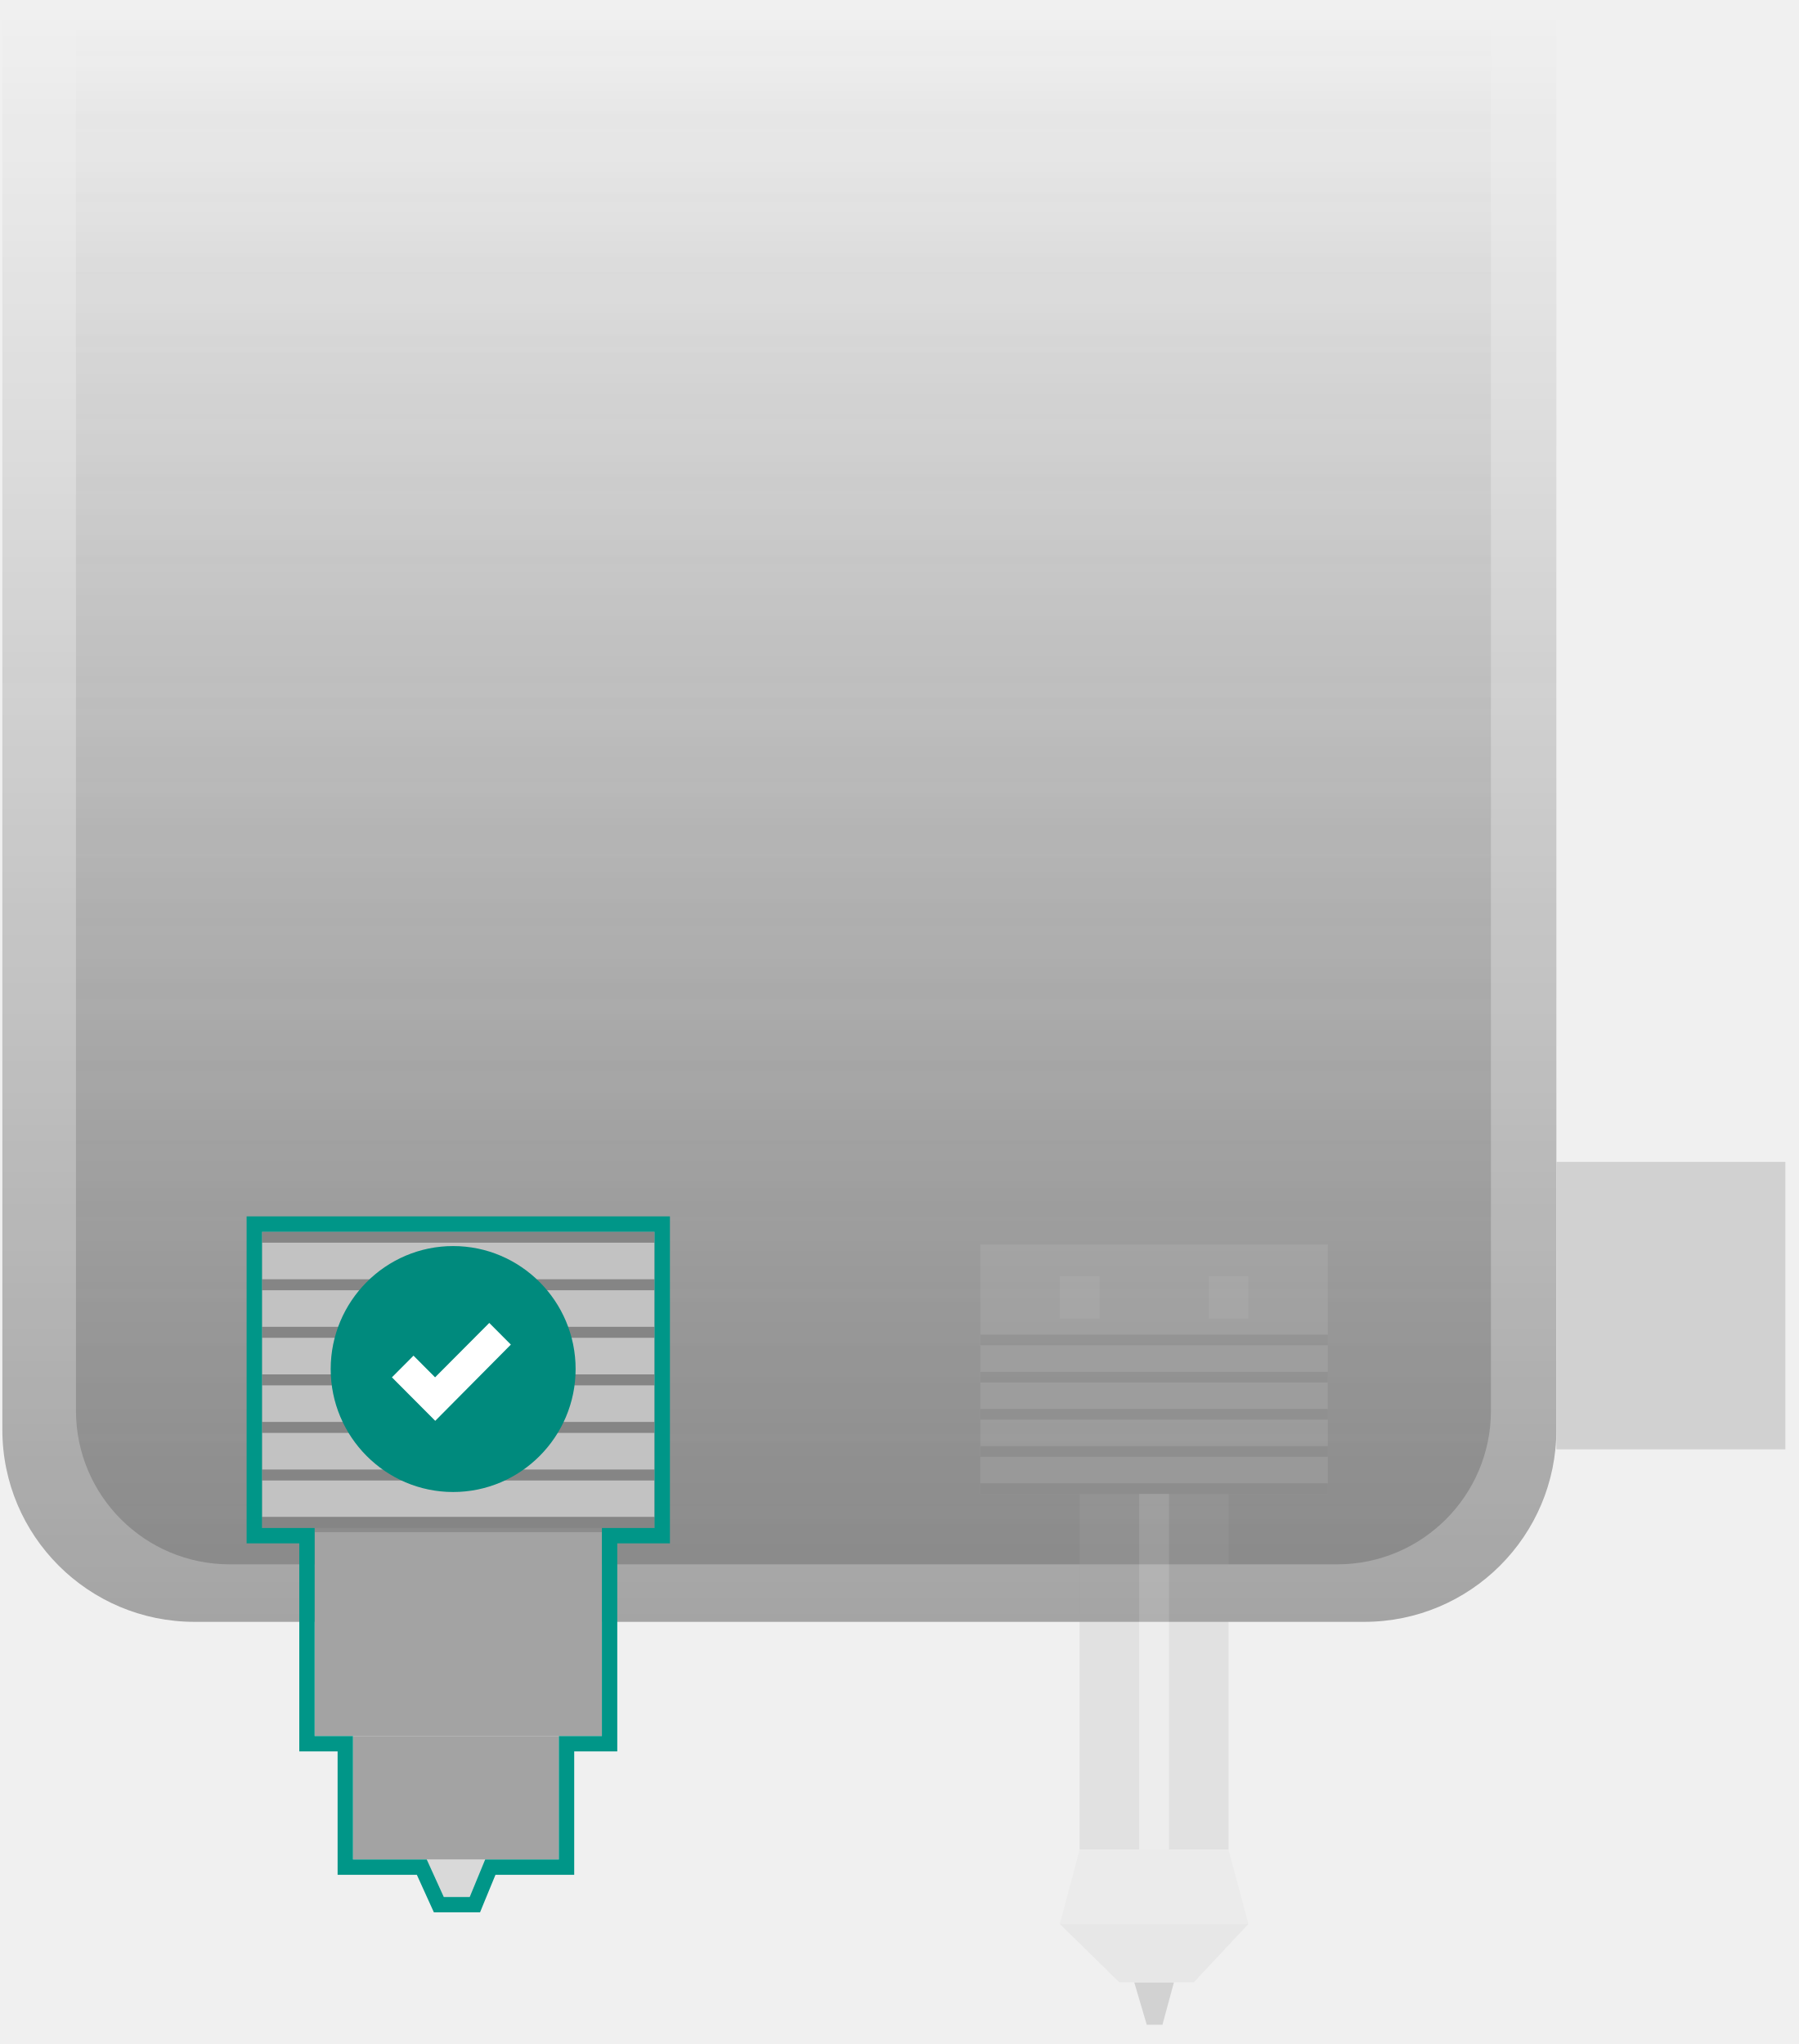
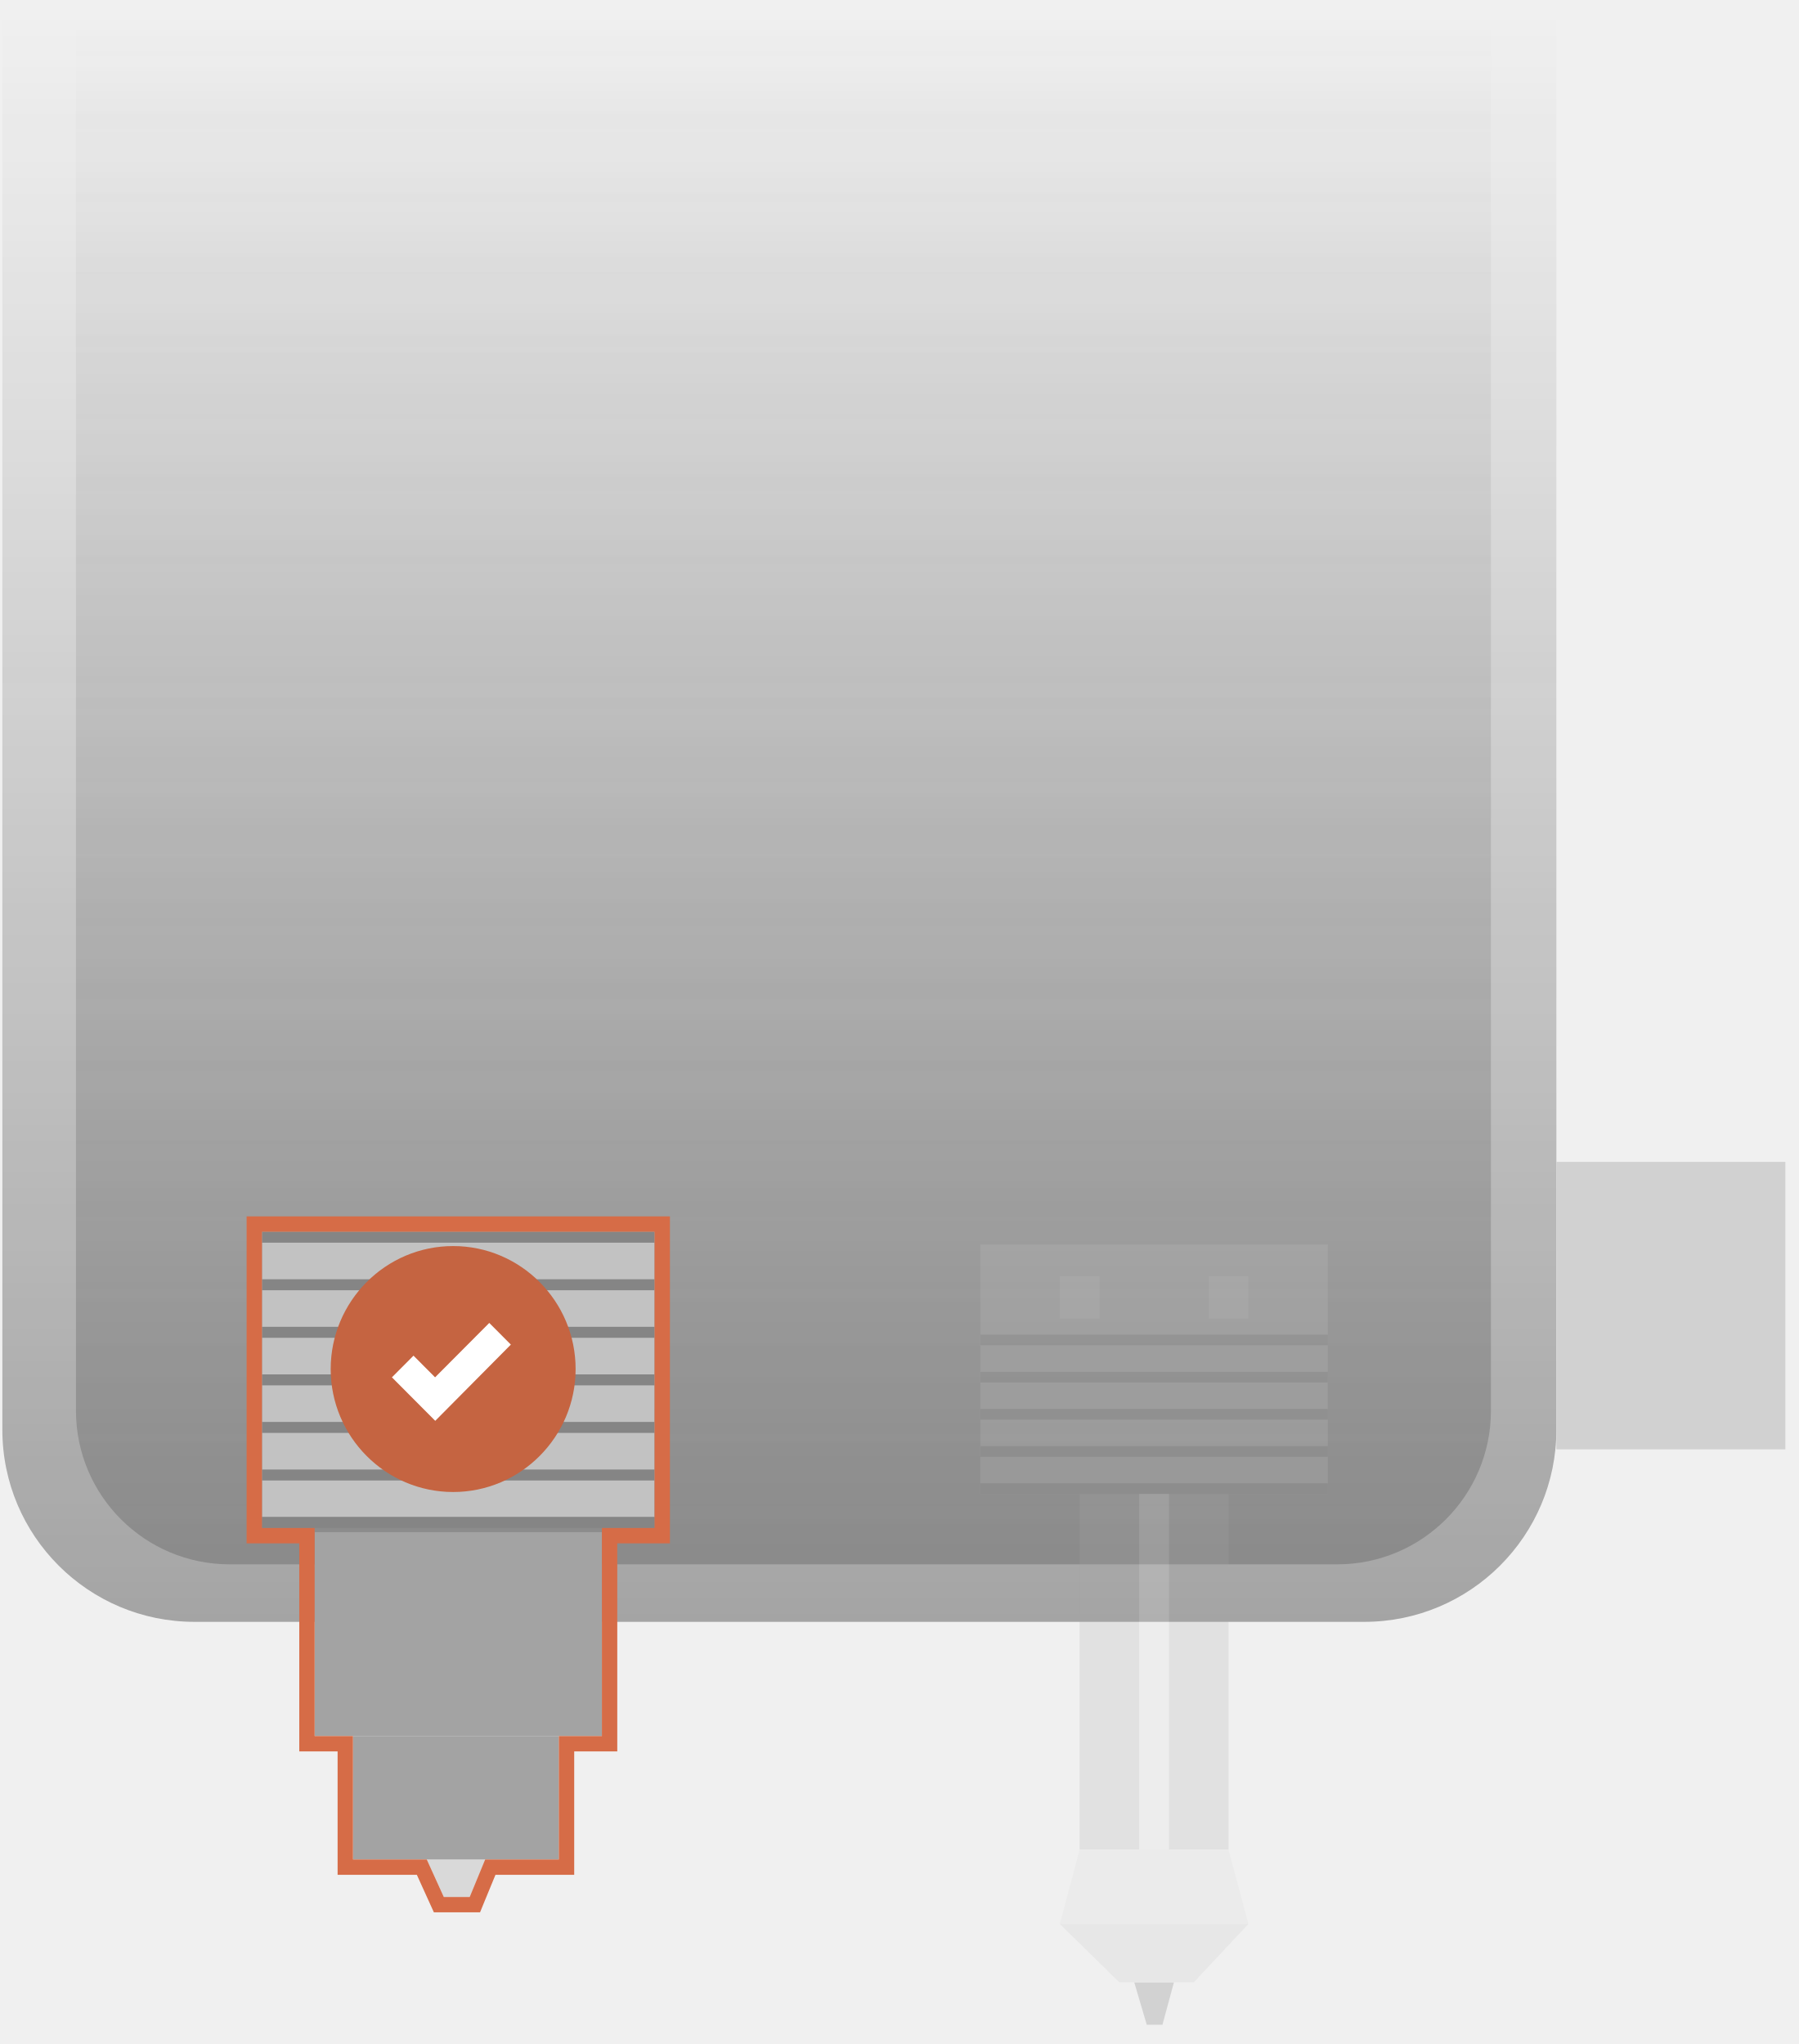
<svg xmlns="http://www.w3.org/2000/svg" width="117" height="133" viewBox="0 0 117 133" fill="none">
  <path d="M0.153 0.786H101.255V93.031C101.255 99.934 95.658 105.531 88.754 105.531H12.653C5.75 105.531 0.153 99.934 0.153 93.031V0.786Z" fill="url(#paint0_linear_3544_2532)" />
  <path d="M4.942 1.32H96.998V91.789C96.998 97.312 92.52 101.789 86.998 101.789H14.942C9.42 101.789 4.942 97.312 4.942 91.789V1.32Z" fill="url(#paint1_linear_3544_2532)" />
  <rect x="101.254" y="75.603" width="14.899" height="18.704" fill="#D1D1D1" />
  <rect x="17.044" y="80.146" width="25.541" height="18.565" fill="#C2C2C2" />
  <rect x="17.044" y="80.146" width="25.541" height="0.714" fill="#858585" />
  <rect x="17.044" y="83.24" width="25.541" height="0.714" fill="#858585" />
  <rect x="17.044" y="86.334" width="25.541" height="0.714" fill="#858585" />
  <rect x="17.044" y="89.429" width="25.541" height="0.714" fill="#858585" />
  <rect x="17.044" y="92.523" width="25.541" height="0.714" fill="#858585" />
  <rect x="17.044" y="95.619" width="25.541" height="0.714" fill="#858585" />
  <rect x="17.044" y="98.711" width="25.541" height="0.714" fill="#858585" />
  <path d="M27.635 120.706H31.684L30.559 123.433H28.872L27.635 120.706Z" fill="#D9D9D9" />
  <rect x="20.471" y="99.695" width="18.689" height="13.265" fill="#A3A3A3" />
  <rect x="22.964" y="112.96" width="13.394" height="8.028" fill="#A3A3A3" />
-   <path d="M43.085 79.646V99.925H39.659V113.46H36.857V121.49H31.9L31.021 123.624L30.895 123.933H28.55L28.417 123.64L27.441 121.49H22.464V113.46H19.971V99.925H16.544V79.646H43.085Z" stroke="#009688" />
-   <path d="M21.515 89.081C21.515 84.681 25.081 81.08 29.481 81.08C33.881 81.08 37.448 84.681 37.448 89.081C37.448 93.481 33.881 97.082 29.481 97.082C25.081 97.082 21.515 93.481 21.515 89.081Z" fill="#009688" />
+   <path d="M43.085 79.646V99.925H39.659V113.46H36.857V121.49H31.9L31.021 123.624L30.895 123.933H28.55L28.417 123.64L27.441 121.49H22.464V113.46H19.971V99.925H16.544V79.646H43.085Z" stroke="#D66C47" />
+   <path d="M21.515 89.081C21.515 84.681 25.081 81.08 29.481 81.08C33.881 81.08 37.448 84.681 37.448 89.081C37.448 93.481 33.881 97.082 29.481 97.082C25.081 97.082 21.515 93.481 21.515 89.081Z" fill="#D66C47" />
  <path d="M21.515 89.081C21.515 84.681 25.081 81.08 29.481 81.08C33.881 81.08 37.448 84.681 37.448 89.081C37.448 93.481 33.881 97.082 29.481 97.082C25.081 97.082 21.515 93.481 21.515 89.081Z" fill="black" fill-opacity="0.08" />
  <path d="M28.316 92.451L25.498 89.621L26.902 88.211L28.306 89.621L31.831 86.081L33.235 87.491L28.316 92.451Z" fill="white" />
  <g opacity="0.2">
    <rect x="63.778" y="80.971" width="22.608" height="16.235" fill="#C2C2C2" />
    <rect x="63.778" y="89.262" width="22.608" height="0.691" fill="#858585" />
    <rect x="63.778" y="86.843" width="22.608" height="0.691" fill="#858585" />
    <rect x="63.778" y="91.68" width="22.608" height="0.691" fill="#858585" />
    <rect x="63.778" y="94.098" width="22.608" height="0.691" fill="#858585" />
    <rect x="63.778" y="96.516" width="22.608" height="0.691" fill="#858585" />
    <rect x="70.238" y="97.207" width="9.689" height="23.144" fill="#A3A3A3" />
    <rect x="74.113" y="97.207" width="1.938" height="23.144" fill="#E1E1E1" />
    <rect x="68.946" y="83.044" width="2.584" height="2.763" fill="#DBDBDB" />
    <rect x="78.635" y="83.044" width="2.584" height="2.763" fill="#DBDBDB" />
    <path d="M73.791 128.986H76.375L75.627 131.749L74.607 131.749L73.791 128.986Z" fill="#5C5C5C" />
    <path d="M68.946 125.187H81.219L79.927 120.351H70.238L68.946 125.187Z" fill="#D9D9D9" />
    <path d="M68.946 125.187H81.219L77.666 128.986L72.822 128.986L68.946 125.187Z" fill="#C2C2C2" />
  </g>
  <defs>
    <linearGradient id="paint0_linear_3544_2532" x1="50.704" y1="0.786" x2="50.704" y2="105.531" gradientUnits="userSpaceOnUse">
      <stop stop-color="#333333" stop-opacity="0" />
      <stop offset="1" stop-color="#333333" stop-opacity="0.4" />
    </linearGradient>
    <linearGradient id="paint1_linear_3544_2532" x1="50.97" y1="1.32" x2="50.97" y2="101.789" gradientUnits="userSpaceOnUse">
      <stop stop-color="#474747" stop-opacity="0" />
      <stop offset="1" stop-color="#474747" stop-opacity="0.3" />
    </linearGradient>
  </defs>
</svg>
